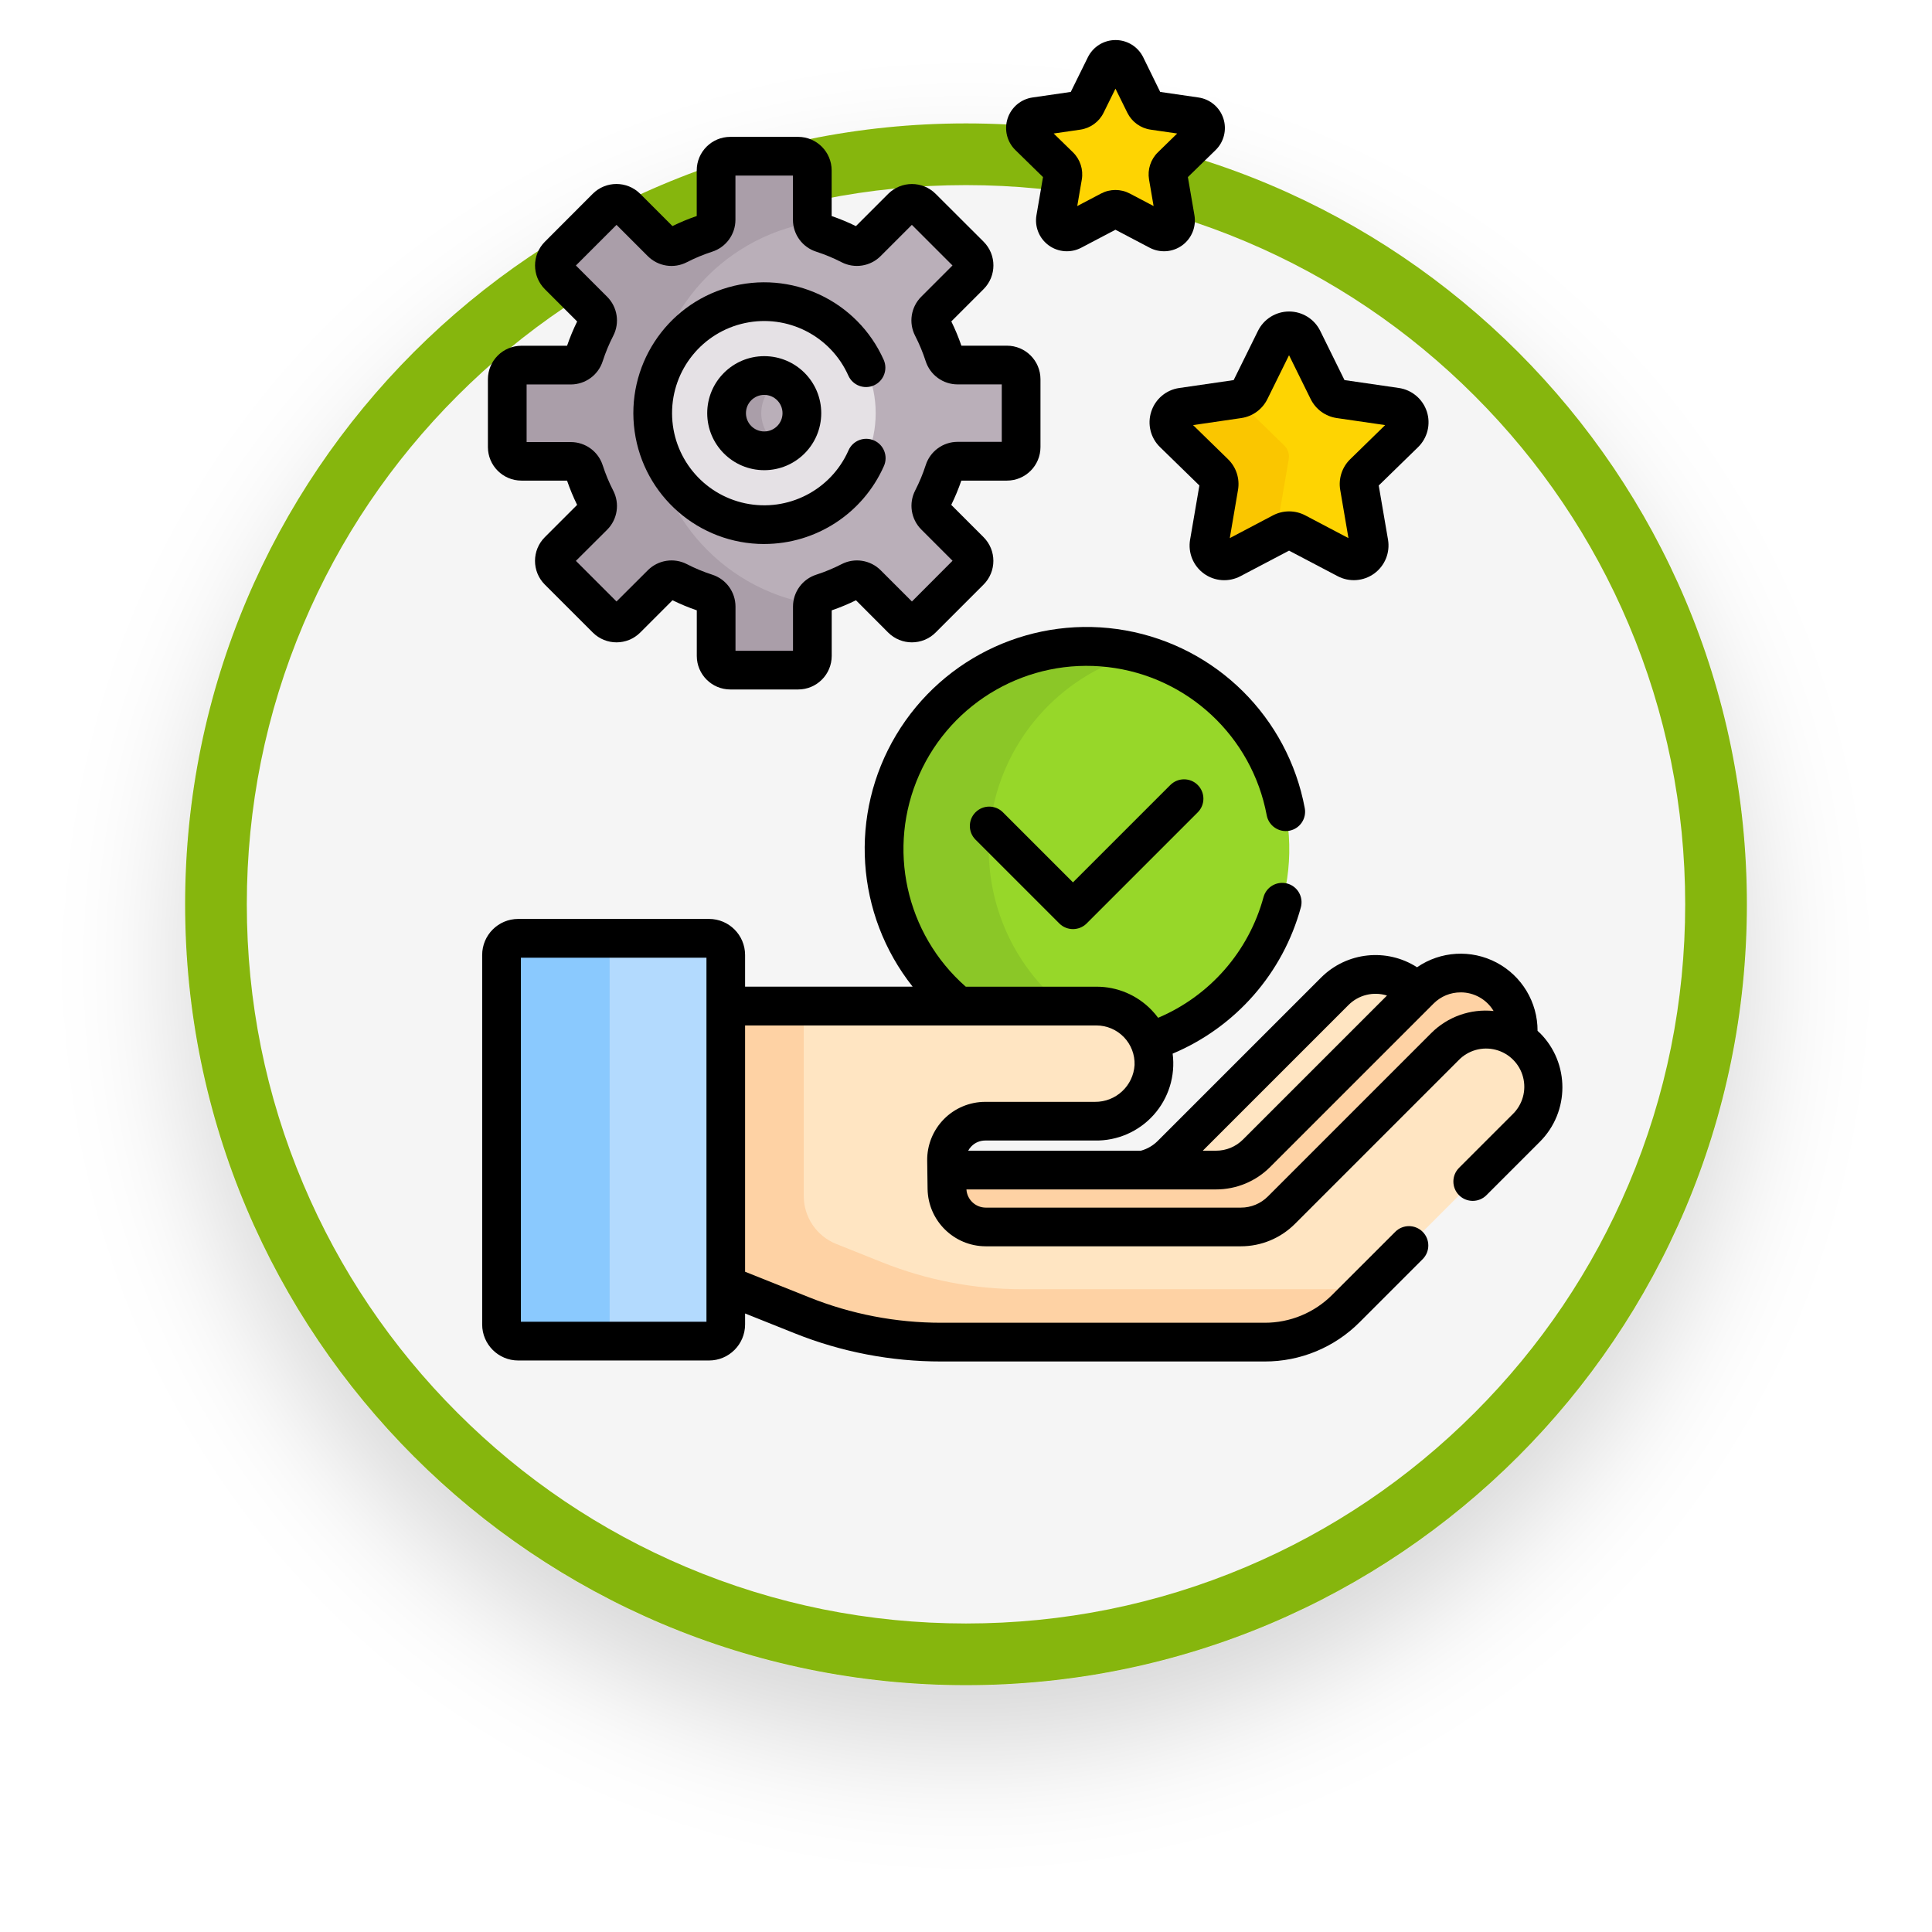
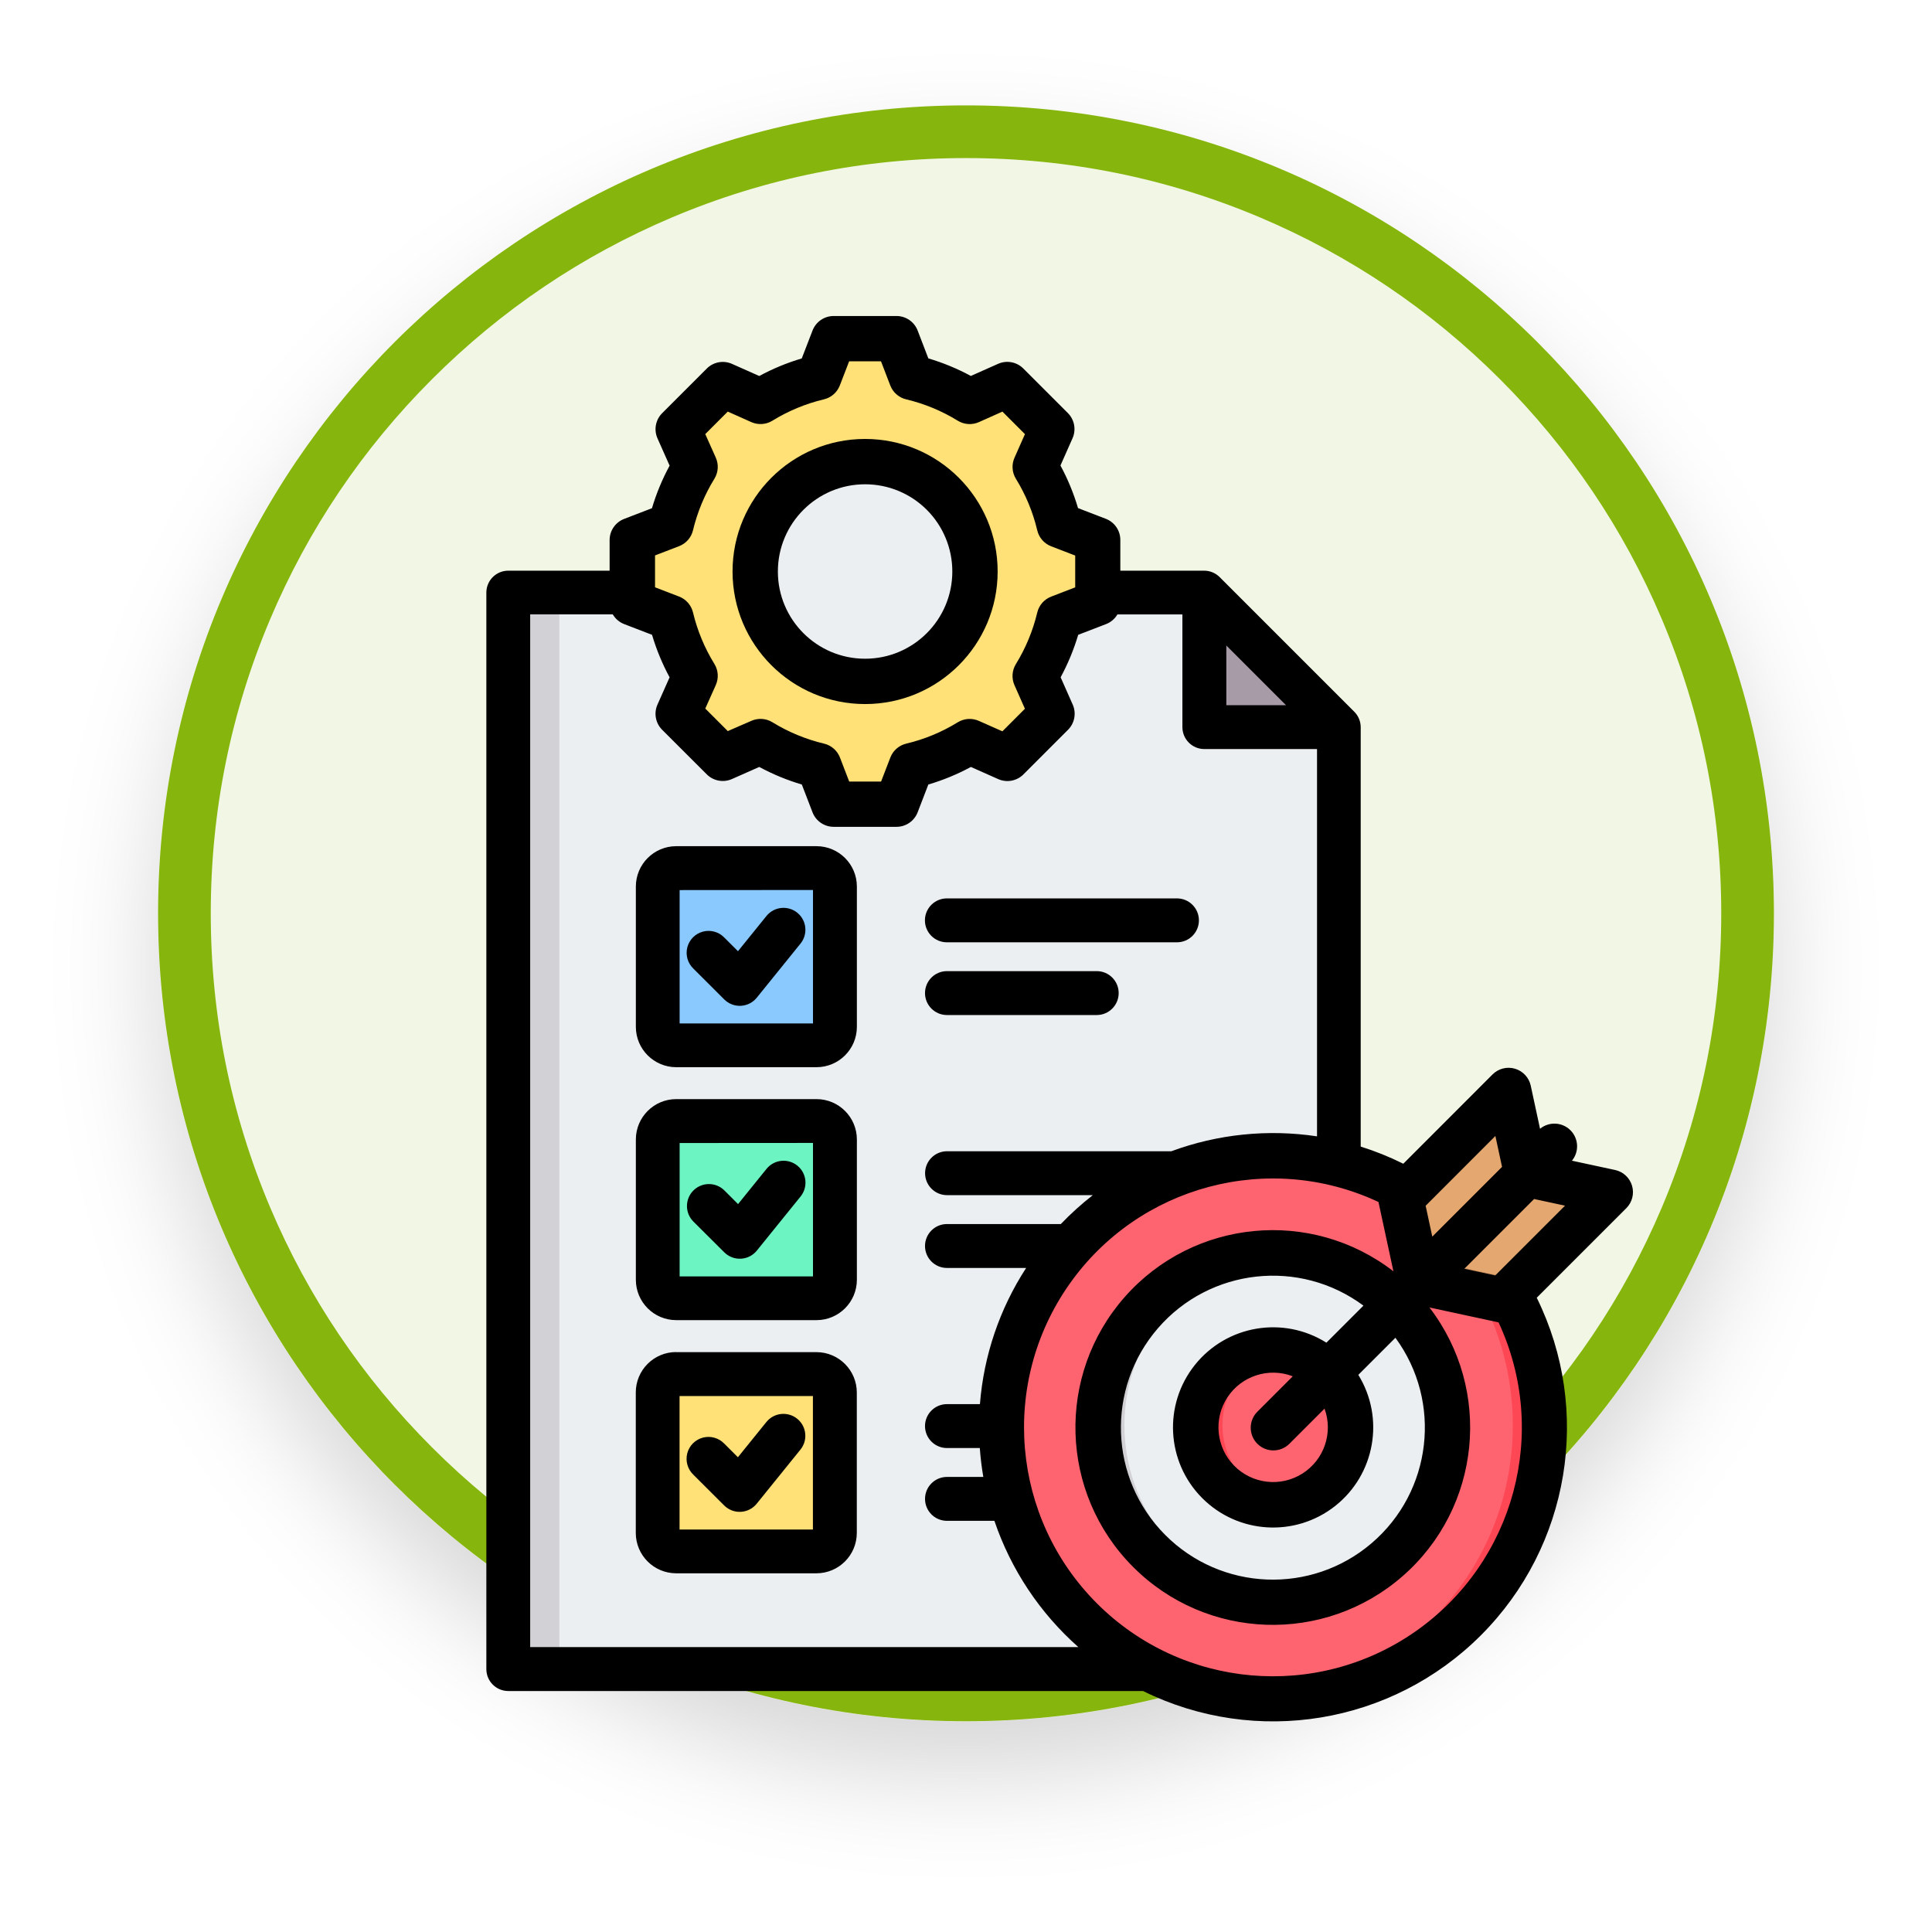
- <svg xmlns="http://www.w3.org/2000/svg" width="93.934" height="93.934" viewBox="0 0 93.934 93.934">
+ <svg xmlns="http://www.w3.org/2000/svg" width="110" height="110" viewBox="0 0 110 110">
  <defs>
-     <filter id="Path_982547" x="0" y="0" width="93.934" height="93.934" filterUnits="userSpaceOnUse">
+     <filter id="Path_982547" x="0" y="0" width="110" height="110" filterUnits="userSpaceOnUse">
      <feOffset dy="3" input="SourceAlpha" />
      <feGaussianBlur stdDeviation="3" result="blur" />
      <feFlood flood-opacity="0.161" />
      <feComposite operator="in" in2="blur" />
      <feComposite in="SourceGraphic" />
    </filter>
  </defs>
-   <g id="Group_1215593" data-name="Group 1215593" transform="translate(-815.295 -5021)">
-     <g id="Group_1214639" data-name="Group 1214639" transform="translate(0 -257)">
-       <g id="Group_1214437" data-name="Group 1214437" transform="translate(623.229 -2588.674)">
-         <g id="Group_1183196" data-name="Group 1183196" transform="translate(1 1016.674)">
-           <g id="Group_1179610" data-name="Group 1179610" transform="translate(8 4723.467)">
-             <g id="Group_1175227" data-name="Group 1175227" transform="translate(-5.967 140.533)">
-               <g id="Group_1167337" data-name="Group 1167337" transform="translate(198.033 1992)">
-                 <g id="Group_1166720" data-name="Group 1166720">
-                   <g id="Group_1164305" data-name="Group 1164305">
-                     <g id="Group_1163948" data-name="Group 1163948">
-                       <g id="Group_1158168" data-name="Group 1158168">
-                         <g id="Group_1152576" data-name="Group 1152576">
-                           <g id="Group_1148633" data-name="Group 1148633">
-                             <g id="Group_1148525" data-name="Group 1148525">
-                               <g transform="matrix(1, 0, 0, 1, -9, -6)" filter="url(#Path_982547)">
-                                 <g id="Path_982547-2" data-name="Path 982547" transform="translate(9 6)" fill="#f5f5f5">
-                                   <path d="M 37.967 74.434 C 33.043 74.434 28.268 73.47 23.773 71.568 C 19.43 69.732 15.53 67.102 12.181 63.753 C 8.831 60.403 6.202 56.503 4.365 52.161 C 2.464 47.666 1.5 42.89 1.5 37.967 C 1.5 33.043 2.464 28.268 4.365 23.773 C 6.202 19.43 8.831 15.53 12.181 12.181 C 15.53 8.831 19.43 6.202 23.773 4.365 C 28.268 2.464 33.043 1.5 37.967 1.5 C 42.89 1.5 47.666 2.464 52.161 4.365 C 56.503 6.202 60.403 8.831 63.753 12.181 C 67.102 15.53 69.732 19.43 71.568 23.773 C 73.47 28.268 74.434 33.043 74.434 37.967 C 74.434 42.89 73.47 47.666 71.568 52.161 C 69.732 56.503 67.102 60.403 63.753 63.753 C 60.403 67.102 56.503 69.732 52.161 71.568 C 47.666 73.47 42.89 74.434 37.967 74.434 Z" stroke="none" />
-                                   <path d="M 37.967 3 C 33.245 3 28.666 3.924 24.357 5.747 C 20.194 7.508 16.454 10.029 13.242 13.242 C 10.029 16.454 7.508 20.194 5.747 24.357 C 3.924 28.666 3 33.245 3 37.967 C 3 42.689 3.924 47.268 5.747 51.577 C 7.508 55.74 10.029 59.48 13.242 62.692 C 16.454 65.904 20.194 68.426 24.357 70.187 C 28.666 72.009 33.245 72.934 37.967 72.934 C 42.689 72.934 47.268 72.009 51.577 70.187 C 55.74 68.426 59.48 65.904 62.692 62.692 C 65.904 59.48 68.426 55.74 70.187 51.577 C 72.009 47.268 72.934 42.689 72.934 37.967 C 72.934 33.245 72.009 28.666 70.187 24.357 C 68.426 20.194 65.904 16.454 62.692 13.242 C 59.48 10.029 55.74 7.508 51.577 5.747 C 47.268 3.924 42.689 3 37.967 3 M 37.967 0 C 58.935 0 75.934 16.998 75.934 37.967 C 75.934 58.935 58.935 75.934 37.967 75.934 C 16.998 75.934 0 58.935 0 37.967 C 0 16.998 16.998 0 37.967 0 Z" stroke="none" fill="#86b60c" />
+   <g id="Group_1218570" data-name="Group 1218570" transform="translate(1360 -3155.715)">
+     <g id="Group_1217944" data-name="Group 1217944">
+       <g id="Group_1217658" data-name="Group 1217658" transform="translate(-2158 453.715)">
+         <g id="Group_1185951" data-name="Group 1185951" transform="translate(-0.461 1748.71)">
+           <g id="Group_1184083" data-name="Group 1184083" transform="translate(-32.778 -1471.71)">
+             <g id="Group_1183743" data-name="Group 1183743" transform="translate(459.195 -389)">
+               <g id="Group_1181545" data-name="Group 1181545" transform="translate(-5.417 -130)">
+                 <g id="Group_1177562" data-name="Group 1177562" transform="translate(0 -12113)">
+                   <g id="Group_1173147" data-name="Group 1173147" transform="translate(386.461 15063)">
+                     <g id="Group_1163801" data-name="Group 1163801" transform="translate(0 0)">
+                       <g id="Group_1163014" data-name="Group 1163014">
+                         <g id="Group_1157015" data-name="Group 1157015" transform="translate(0 0)">
+                           <g id="Group_1155792" data-name="Group 1155792" transform="translate(0 0)">
+                             <g id="Group_1154703" data-name="Group 1154703">
+                               <g id="Group_1150789" data-name="Group 1150789">
+                                 <g id="Group_1154212" data-name="Group 1154212">
+                                   <g id="Group_1152583" data-name="Group 1152583">
+                                     <g id="Group_1146973" data-name="Group 1146973" transform="translate(0 0)">
+                                       <g id="Group_1146954" data-name="Group 1146954">
+                                         <g transform="matrix(1, 0, 0, 1, -9, -6)" filter="url(#Path_982547)">
+                                           <g id="Path_982547-2" data-name="Path 982547" transform="translate(9 6)" fill="#f2f7e5">
+                                             <path d="M 46 90.5 C 39.992 90.5 34.164 89.324 28.679 87.003 C 23.38 84.762 18.621 81.553 14.534 77.466 C 10.446 73.379 7.238 68.62 4.996 63.321 C 2.676 57.836 1.5 52.008 1.5 46 C 1.5 39.992 2.676 34.164 4.996 28.679 C 7.238 23.38 10.446 18.621 14.534 14.534 C 18.621 10.446 23.38 7.238 28.679 4.996 C 34.164 2.676 39.992 1.5 46 1.5 C 52.008 1.5 57.836 2.676 63.321 4.996 C 68.62 7.238 73.379 10.446 77.466 14.534 C 81.554 18.621 84.762 23.38 87.004 28.679 C 89.324 34.164 90.5 39.992 90.5 46 C 90.5 52.008 89.324 57.836 87.004 63.321 C 84.762 68.62 81.554 73.379 77.466 77.466 C 73.379 81.553 68.62 84.762 63.321 87.003 C 57.836 89.324 52.008 90.5 46 90.5 Z" stroke="none" />
+                                             <path d="M 46 3 C 40.194 3 34.563 4.136 29.263 6.378 C 24.143 8.544 19.544 11.644 15.594 15.594 C 11.644 19.544 8.544 24.143 6.378 29.263 C 4.137 34.563 3 40.194 3 46 C 3 51.806 4.137 57.437 6.378 62.737 C 8.544 67.857 11.644 72.455 15.594 76.405 C 19.544 80.355 24.143 83.456 29.263 85.622 C 34.563 87.863 40.194 89 46 89 C 51.806 89 57.437 87.863 62.737 85.622 C 67.857 83.456 72.456 80.355 76.406 76.405 C 80.356 72.455 83.456 67.857 85.622 62.737 C 87.864 57.437 89 51.806 89 46 C 89 40.194 87.864 34.563 85.622 29.263 C 83.456 24.143 80.356 19.544 76.406 15.594 C 72.456 11.644 67.857 8.544 62.737 6.378 C 57.437 4.136 51.806 3 46 3 M 46 -7.62939453125e-06 C 71.405 -7.62939453125e-06 92 20.595 92 46 C 92 71.405 71.405 92 46 92 C 20.595 92 7.62939453125e-06 71.405 7.62939453125e-06 46 C 7.62939453125e-06 20.595 20.595 -7.62939453125e-06 46 -7.62939453125e-06 Z" stroke="none" fill="#86b60c" />
+                                           </g>
+                                         </g>
+                                       </g>
+                                     </g>
+                                   </g>
                                </g>
                              </g>
                            </g>
                          </g>
                        </g>
                      </g>
                    </g>
                  </g>
                </g>
              </g>
            </g>
          </g>
        </g>
      </g>
-       <g id="responsabilidad" transform="translate(792.021 5279.948)">
-         <g id="Group_1214599" data-name="Group 1214599" transform="translate(80.106 14.136)">
-           <path id="Path_1077511" data-name="Path 1077511" d="M319.315,113.073l1.227,2.486a.746.746,0,0,0,.562.408l2.744.4a.746.746,0,0,1,.413,1.272l-1.985,1.935a.746.746,0,0,0-.215.66l.469,2.733a.746.746,0,0,1-1.082.786l-2.454-1.29a.746.746,0,0,0-.694,0l-2.454,1.29a.746.746,0,0,1-1.082-.786l.469-2.733a.746.746,0,0,0-.215-.66l-1.985-1.935a.746.746,0,0,1,.413-1.272l2.744-.4a.746.746,0,0,0,.562-.408l1.227-2.486A.746.746,0,0,1,319.315,113.073Z" transform="translate(-312.805 -112.657)" fill="#fed402" />
-         </g>
-         <g id="Group_1214601" data-name="Group 1214601" transform="translate(80.106 17.437)">
-           <g id="Group_1214600" data-name="Group 1214600">
-             <path id="Path_1077512" data-name="Path 1077512" d="M318.163,144.634l.469-2.733a.746.746,0,0,0-.215-.66l-1.985-1.935a.737.737,0,0,1-.2-.343l-.044.009-2.744.4a.746.746,0,0,0-.413,1.272l1.985,1.935a.746.746,0,0,1,.215.66l-.469,2.733a.746.746,0,0,0,1.082.786l2.454-1.29a.424.424,0,1,0-.135-.833Z" transform="translate(-312.805 -138.963)" fill="#fac600" />
-           </g>
-         </g>
-         <g id="Group_1214602" data-name="Group 1214602" transform="translate(73.13 0.941)">
-           <path id="Path_1077513" data-name="Path 1077513" d="M262.089,7.812l.92,1.865a.559.559,0,0,0,.421.306l2.058.3a.559.559,0,0,1,.31.954l-1.489,1.451a.559.559,0,0,0-.161.5l.351,2.05a.559.559,0,0,1-.812.59l-1.841-.968a.56.56,0,0,0-.521,0l-1.841.968a.559.559,0,0,1-.812-.59l.352-2.05a.559.559,0,0,0-.161-.5l-1.489-1.451a.559.559,0,0,1,.31-.954l2.058-.3a.559.559,0,0,0,.421-.306l.92-1.865A.56.56,0,0,1,262.089,7.812Z" transform="translate(-257.207 -7.5)" fill="#fed402" />
-         </g>
-         <g id="Group_1214603" data-name="Group 1214603" transform="translate(66.257 29.488)">
-           <path id="Path_1077514" data-name="Path 1077514" d="M206.061,252.48h6.7a2.8,2.8,0,0,1,2.588,1.734,9.852,9.852,0,1,0-9.29-1.734Z" transform="translate(-202.44 -235)" fill="#97d729" />
-           <path id="Path_1077515" data-name="Path 1077515" d="M206.06,252.48h5.094a9.848,9.848,0,0,1,3.681-17.146,9.85,9.85,0,0,0-8.775,17.146Z" transform="translate(-202.439 -235)" fill="#8bc727" />
-         </g>
-         <g id="Group_1214607" data-name="Group 1214607" transform="translate(47.658 43.674)">
-           <g id="Group_1214604" data-name="Group 1214604" transform="translate(31.199 1.755)">
-             <path id="Path_1077516" data-name="Path 1077516" d="M306.388,371.551a2.8,2.8,0,0,0,1.979-.82l7.813-7.813c-.019-.02-.035-.041-.054-.06a2.8,2.8,0,0,0-3.958,0l-7.942,7.942a2.8,2.8,0,0,1-1.373.751h3.535Z" transform="translate(-302.853 -362.039)" fill="#ffe5c2" />
-           </g>
-           <path id="Path_1077517" data-name="Path 1077517" d="M226.7,371.984a1.882,1.882,0,0,0,1.882,1.856h12.406a2.8,2.8,0,0,0,1.979-.82l7.942-7.942a2.8,2.8,0,0,1,3.532-.349,2.8,2.8,0,0,0-4.741-2.417l-7.942,7.942a2.8,2.8,0,0,1-1.979.82H226.692Z" transform="translate(-205.049 -359.806)" fill="#fed2a4" />
-           <path id="Path_1077518" data-name="Path 1077518" d="M180.036,376.279a2.8,2.8,0,0,0-3.958,0l-7.942,7.942a2.8,2.8,0,0,1-1.979.82H153.751a1.882,1.882,0,0,1-1.882-1.856l-.019-1.378a1.882,1.882,0,0,1,1.882-1.909h5.33a2.847,2.847,0,0,0,2.871-2.7,2.8,2.8,0,0,0-2.8-2.895H141.118v13.554l3.7,1.481a18.246,18.246,0,0,0,6.773,1.3H167.32A5.59,5.59,0,0,0,171.272,389l8.763-8.763A2.8,2.8,0,0,0,180.036,376.279Z" transform="translate(-130.213 -371.006)" fill="#ffe5c2" />
-           <path id="Path_1077519" data-name="Path 1077519" d="M171.237,388.065H155.512a18.247,18.247,0,0,1-6.773-1.3l-2.252-.9a2.51,2.51,0,0,1-1.578-2.33V374.3h-3.791v13.554l3.7,1.481a18.247,18.247,0,0,0,6.773,1.3h15.725A5.59,5.59,0,0,0,171.273,389l1.04-1.04A5.6,5.6,0,0,1,171.237,388.065Z" transform="translate(-130.214 -371.006)" fill="#fed2a4" />
-           <g id="Group_1214605" data-name="Group 1214605">
-             <path id="Path_1077520" data-name="Path 1077520" d="M55.028,367.633H64.31a.811.811,0,0,0,.811-.811v-17.96a.811.811,0,0,0-.811-.811H55.028a.811.811,0,0,0-.811.811v17.96A.811.811,0,0,0,55.028,367.633Z" transform="translate(-54.217 -348.05)" fill="#b3dafe" />
-           </g>
-           <g id="Group_1214606" data-name="Group 1214606" transform="translate(0)">
-             <path id="Path_1077521" data-name="Path 1077521" d="M59.473,366.822v-17.96a.811.811,0,0,1,.811-.811H55.028a.811.811,0,0,0-.811.811v17.96a.811.811,0,0,0,.811.811h5.256A.811.811,0,0,1,59.473,366.822Z" transform="translate(-54.217 -348.05)" fill="#8ac9fe" />
-           </g>
-         </g>
-         <g id="Group_1214614" data-name="Group 1214614" transform="translate(47.937 5.647)">
-           <g id="Group_1214608" data-name="Group 1214608" transform="translate(0 0)">
-             <path id="Path_1077522" data-name="Path 1077522" d="M81.427,59.142v-3.3a.689.689,0,0,0-.689-.689h-2.4a.692.692,0,0,1-.657-.484,9.145,9.145,0,0,0-.567-1.366.693.693,0,0,1,.122-.808l1.7-1.7a.689.689,0,0,0,0-.975L76.6,47.494a.689.689,0,0,0-.975,0l-1.7,1.7a.693.693,0,0,1-.808.122,9.124,9.124,0,0,0-1.366-.567.692.692,0,0,1-.484-.657v-2.4A.689.689,0,0,0,70.582,45h-3.3a.689.689,0,0,0-.689.689v2.4a.692.692,0,0,1-.484.657,9.125,9.125,0,0,0-1.366.567.693.693,0,0,1-.808-.122l-1.7-1.7a.689.689,0,0,0-.975,0l-2.331,2.331a.689.689,0,0,0,0,.975l1.7,1.7a.692.692,0,0,1,.122.808,9.107,9.107,0,0,0-.567,1.366.692.692,0,0,1-.657.484h-2.4a.689.689,0,0,0-.689.689v3.3a.689.689,0,0,0,.689.689h2.4a.692.692,0,0,1,.657.484,9.124,9.124,0,0,0,.567,1.366.693.693,0,0,1-.122.808l-1.7,1.7a.689.689,0,0,0,0,.975l2.331,2.331a.689.689,0,0,0,.975,0l1.7-1.7a.693.693,0,0,1,.808-.122,9.123,9.123,0,0,0,1.366.567.692.692,0,0,1,.484.657v2.4a.689.689,0,0,0,.689.689h3.3a.689.689,0,0,0,.689-.689V66.9a.692.692,0,0,1,.484-.657,9.123,9.123,0,0,0,1.366-.567.693.693,0,0,1,.808.122l1.7,1.7a.689.689,0,0,0,.975,0l2.331-2.331a.689.689,0,0,0,0-.975l-1.7-1.7a.693.693,0,0,1-.122-.808,9.125,9.125,0,0,0,.567-1.366.692.692,0,0,1,.657-.484h2.4A.689.689,0,0,0,81.427,59.142Z" transform="translate(-56.44 -45)" fill="#baafb9" />
-           </g>
-           <g id="Group_1214610" data-name="Group 1214610" transform="translate(0)">
-             <g id="Group_1214609" data-name="Group 1214609">
-               <path id="Path_1077523" data-name="Path 1077523" d="M63.413,57.493a9.413,9.413,0,0,1,7.869-9.284.685.685,0,0,1-.011-.12v-2.4A.689.689,0,0,0,70.582,45h-3.3a.689.689,0,0,0-.689.689v2.4a.692.692,0,0,1-.484.657,9.125,9.125,0,0,0-1.366.567.692.692,0,0,1-.808-.122l-1.7-1.7a.689.689,0,0,0-.975,0l-2.331,2.331a.689.689,0,0,0,0,.975l1.7,1.7a.692.692,0,0,1,.122.808,9.107,9.107,0,0,0-.567,1.366.692.692,0,0,1-.657.484h-2.4a.689.689,0,0,0-.689.689v3.3a.689.689,0,0,0,.689.689h2.4a.692.692,0,0,1,.657.484,9.124,9.124,0,0,0,.567,1.366.693.693,0,0,1-.122.808l-1.7,1.7a.689.689,0,0,0,0,.975l2.331,2.331a.689.689,0,0,0,.975,0l1.7-1.7a.693.693,0,0,1,.808-.122,9.125,9.125,0,0,0,1.366.567.692.692,0,0,1,.484.657v2.4a.689.689,0,0,0,.689.689h3.3a.689.689,0,0,0,.689-.689V66.9a.684.684,0,0,1,.011-.119,9.413,9.413,0,0,1-7.869-9.284Z" transform="translate(-56.44 -45)" fill="#aa9ea9" />
+       <g id="Artboard21" transform="translate(-1384.922 3166.707)">
+         <g id="Group_1217943" data-name="Group 1217943" transform="translate(52.613 7)">
+           <g id="Group_1217942" data-name="Group 1217942" transform="translate(1.291 1.236)">
+             <g id="Group_1217939" data-name="Group 1217939" transform="translate(0 14.448)">
+               <g id="Group_1217935" data-name="Group 1217935">
+                 <g id="CorelEMF">
+                   <path id="Path_1090208" data-name="Path 1090208" d="M62.05,104.23h37.6a1.386,1.386,0,0,1,1.013.42l6.824,6.824a1.386,1.386,0,0,1,.42,1.014V164.1a1.433,1.433,0,0,1-1.43,1.43H62.05a1.434,1.434,0,0,1-1.434-1.43V105.664A1.437,1.437,0,0,1,62.05,104.23Z" transform="translate(-60.616 -104.23)" fill="#eceff1" fill-rule="evenodd" />
+                   <path id="Path_1090209" data-name="Path 1090209" d="M306.3,104.993v6.824a.718.718,0,0,0,.717.717h6.824a1.437,1.437,0,0,0-.3-.42l-6.824-6.824A1.505,1.505,0,0,0,306.3,104.993Z" transform="translate(-266.673 -104.87)" fill="#a79ba7" fill-rule="evenodd" />
+                   <path id="Path_1090210" data-name="Path 1090210" d="M62.05,104.23h1.43v61.3H62.05a1.434,1.434,0,0,1-1.434-1.43V105.664A1.437,1.437,0,0,1,62.05,104.23Z" transform="translate(-60.616 -104.23)" fill="#d1d1d6" fill-rule="evenodd" />
+                 </g>
+               </g>
+               <g id="Group_1217936" data-name="Group 1217936" transform="translate(8.512 15.69)">
+                 <path id="Path_1090211" data-name="Path 1090211" d="M114.432,201.5h8a1.047,1.047,0,0,1,1.044,1.044v8a1.047,1.047,0,0,1-1.044,1.044h-8a1.047,1.047,0,0,1-1.044-1.044v-8A1.047,1.047,0,0,1,114.432,201.5Z" transform="translate(-113.388 -201.5)" fill="#8ac9fe" fill-rule="evenodd" />
+                 <path id="Path_1090212" data-name="Path 1090212" d="M161.462,201.5h1.29a1.047,1.047,0,0,1,1.044,1.044v8a1.047,1.047,0,0,1-1.044,1.044h-1.29a1.047,1.047,0,0,0,1.044-1.044v-8A1.047,1.047,0,0,0,161.462,201.5Z" transform="translate(-153.707 -201.5)" fill="#60b7ff" fill-rule="evenodd" />
+               </g>
+               <g id="Group_1217937" data-name="Group 1217937" transform="translate(8.512 30.092)">
+                 <path id="Path_1090213" data-name="Path 1090213" d="M114.432,290.779h8a1.047,1.047,0,0,1,1.044,1.044v8a1.046,1.046,0,0,1-1.044,1.044h-8a1.047,1.047,0,0,1-1.044-1.044v-8A1.047,1.047,0,0,1,114.432,290.779Z" transform="translate(-113.388 -290.779)" fill="#6cf5c2" fill-rule="evenodd" />
+                 <path id="Path_1090214" data-name="Path 1090214" d="M161.462,290.779h1.29a1.047,1.047,0,0,1,1.044,1.044v8a1.046,1.046,0,0,1-1.044,1.044h-1.29a1.046,1.046,0,0,0,1.044-1.044v-8A1.047,1.047,0,0,0,161.462,290.779Z" transform="translate(-153.707 -290.779)" fill="#00e499" fill-rule="evenodd" />
+               </g>
+               <g id="Group_1217938" data-name="Group 1217938" transform="translate(8.512 44.493)">
+                 <path id="Path_1090215" data-name="Path 1090215" d="M114.432,380.058h8a1.049,1.049,0,0,1,1.044,1.047v8a1.047,1.047,0,0,1-1.044,1.044h-8a1.047,1.047,0,0,1-1.044-1.044v-8A1.05,1.05,0,0,1,114.432,380.058Z" transform="translate(-113.388 -380.058)" fill="#ffe177" fill-rule="evenodd" />
+                 <path id="Path_1090216" data-name="Path 1090216" d="M161.462,380.058h1.29a1.049,1.049,0,0,1,1.044,1.047v8a1.047,1.047,0,0,1-1.044,1.044h-1.29a1.047,1.047,0,0,0,1.044-1.044v-8A1.049,1.049,0,0,0,161.462,380.058Z" transform="translate(-153.707 -380.058)" fill="#ffd064" fill-rule="evenodd" />
+               </g>
+             </g>
+             <g id="Group_1217940" data-name="Group 1217940" transform="translate(28.042 42.904)">
+               <path id="Path_1090217" data-name="Path 1090217" d="M250.07,332.983a15.613,15.613,0,1,0-15.614-15.614A15.645,15.645,0,0,0,250.07,332.983Z" transform="translate(-234.456 -298.351)" fill="#fe646f" fill-rule="evenodd" />
+               <path id="Path_1090218" data-name="Path 1090218" d="M325.749,301.757a15.613,15.613,0,1,1,0,31.226c-.356,0-.709-.012-1.059-.036a15.613,15.613,0,0,0,0-31.154C325.04,301.769,325.392,301.757,325.749,301.757Z" transform="translate(-310.135 -298.351)" fill="#fd4755" fill-rule="evenodd" />
+               <path id="Path_1090219" data-name="Path 1090219" d="M279.085,356.418a10.033,10.033,0,1,0-10.034-10.034A10.053,10.053,0,0,0,279.085,356.418Z" transform="translate(-263.471 -327.365)" fill="#eceff1" fill-rule="evenodd" />
+               <path id="Path_1090220" data-name="Path 1090220" d="M279.085,336.352c.238,0,.472.008.707.024a10.034,10.034,0,0,0,0,20.018c-.234.016-.468.024-.707.024a10.033,10.033,0,1,1,0-20.066Z" transform="translate(-263.471 -327.365)" fill="#d1d1d6" fill-rule="evenodd" />
+               <path id="Path_1090221" data-name="Path 1090221" d="M308.1,379.851a4.452,4.452,0,1,0-4.454-4.453A4.462,4.462,0,0,0,308.1,379.851Z" transform="translate(-292.484 -356.379)" fill="#fe646f" fill-rule="evenodd" />
+               <path id="Path_1090222" data-name="Path 1090222" d="M308.1,370.946a4.452,4.452,0,1,0,0,8.9,4.331,4.331,0,0,0,.707-.056,4.453,4.453,0,0,1,0-8.793,4.331,4.331,0,0,0-.707-.056Z" transform="translate(-292.484 -356.379)" fill="#fd4755" fill-rule="evenodd" />
+               <path id="Path_1090223" data-name="Path 1090223" d="M388.756,286.593l-5.478,5.48a.689.689,0,0,1-.649.19l-4.435-.957-.957-4.435a.686.686,0,0,1,.192-.649l5.478-5.478a.354.354,0,0,1,.594.176l.9,4.177,4.177.9a.352.352,0,0,1,.176.595Z" transform="translate(-354.191 -280.64)" fill="#e3a76f" fill-rule="evenodd" />
+               <path id="Path_1090224" data-name="Path 1090224" d="M392.518,313.639l-5.478,5.48a.689.689,0,0,1-.649.19l-4.435-.957-.25-1.161,4.241.915a.692.692,0,0,0,.648-.192l5.024-5.026.723.156a.352.352,0,0,1,.176.595Z" transform="translate(-357.954 -307.686)" fill="#c48958" fill-rule="evenodd" />
+             </g>
+             <g id="Group_1217941" data-name="Group 1217941" transform="translate(7.064)">
+               <path id="Path_1090225" data-name="Path 1090225" d="M120.3,16.856a11.3,11.3,0,0,1,3.312,1.373l2.152-.955,2.536,2.536-.955,2.152a11.3,11.3,0,0,1,1.373,3.312l2.2.845v3.587l-2.2.845a11.3,11.3,0,0,1-1.373,3.31l.955,2.152-2.536,2.537-2.152-.956a11.3,11.3,0,0,1-3.312,1.374l-.845,2.194h-3.587l-.845-2.2a11.305,11.305,0,0,1-3.31-1.373l-2.152.956-2.537-2.537.956-2.151a11.336,11.336,0,0,1-1.374-3.312l-2.194-.845V26.118l2.194-.845a11.3,11.3,0,0,1,1.374-3.312l-.956-2.152,2.537-2.536,2.151.955a11.332,11.332,0,0,1,3.312-1.373l.845-2.2h3.587Z" transform="translate(-104.411 -14.66)" fill="#ffe177" fill-rule="evenodd" />
+               <path id="Path_1090226" data-name="Path 1090226" d="M150.146,17.595l.723-.321,2.536,2.536-.955,2.152a11.3,11.3,0,0,1,1.373,3.312l2.2.845v3.587l-2.2.845a11.3,11.3,0,0,1-1.373,3.31l.955,2.152-2.536,2.537-.723-.321,2.216-2.216-.956-2.152a11.3,11.3,0,0,0,1.373-3.31l2.2-.845V26.118l-2.2-.845a11.3,11.3,0,0,0-1.373-3.312l.956-2.152Zm-15.8,0,.321-.321,2.151.955c-.152.085-.3.172-.449.265Zm11.061-.739a11.3,11.3,0,0,1,3.312,1.373l-.593.265a14.78,14.78,0,0,0-3.763-1.637l-.845-2.2h1.044Zm-8.588,20.738-2.152.956-.321-.321,2.022-.9Q136.587,37.467,136.817,37.594Zm11.9,0a11.3,11.3,0,0,1-3.312,1.374l-.845,2.194h-1.044l.845-2.194a14.815,14.815,0,0,0,3.764-1.637Z" transform="translate(-129.516 -14.66)" fill="#ffd064" fill-rule="evenodd" />
+               <path id="Path_1090227" data-name="Path 1090227" d="M152.79,56.544a6.5,6.5,0,1,1-6.495,6.5,6.5,6.5,0,0,1,6.495-6.5Z" transform="translate(-139.539 -49.788)" fill="#eceff1" fill-rule="evenodd" />
+               <path id="Path_1090228" data-name="Path 1090228" d="M152.79,56.544c.148,0,.294.005.441.016a6.495,6.495,0,0,0,0,12.96c-.146.009-.293.015-.441.015a6.5,6.5,0,0,1,0-12.99Z" transform="translate(-139.539 -49.788)" fill="#d1d1d6" fill-rule="evenodd" />
            </g>
          </g>
-           <g id="Group_1214611" data-name="Group 1214611" transform="translate(7.073 7.073)">
-             <circle id="Ellipse_13455" data-name="Ellipse 13455" cx="5.42" cy="5.42" r="5.42" fill="#e5e1e5" />
-           </g>
-           <g id="Group_1214612" data-name="Group 1214612" transform="translate(10.663 10.663)">
-             <circle id="Ellipse_13456" data-name="Ellipse 13456" cx="1.831" cy="1.831" r="1.831" fill="#baafb9" />
-           </g>
-           <g id="Group_1214613" data-name="Group 1214613" transform="translate(10.663 10.663)">
-             <path id="Path_1077524" data-name="Path 1077524" d="M143.1,131.8a1.829,1.829,0,0,1,.989-1.624,1.831,1.831,0,1,0,0,3.249A1.829,1.829,0,0,1,143.1,131.8Z" transform="translate(-141.413 -129.973)" fill="#aa9ea9" />
-           </g>
-         </g>
-         <g id="Group_1214615" data-name="Group 1214615" transform="translate(46.717 0)">
-           <path id="Path_1077525" data-name="Path 1077525" d="M305.386,110.024a1.677,1.677,0,0,0,.427,1.73l1.912,1.864-.451,2.632a1.685,1.685,0,0,0,2.448,1.778l2.363-1.242,2.363,1.242a1.687,1.687,0,0,0,2.448-1.778l-.451-2.631,1.912-1.864a1.687,1.687,0,0,0-.935-2.878l-2.642-.384L313.6,106.1a1.687,1.687,0,0,0-3.026,0l-1.182,2.394-2.642.384A1.677,1.677,0,0,0,305.386,110.024Zm4.376.316a1.687,1.687,0,0,0,1.27-.923l1.052-2.132,1.052,2.132a1.687,1.687,0,0,0,1.27.923l2.352.342-1.7,1.659a1.687,1.687,0,0,0-.485,1.493l.4,2.343-2.1-1.106a1.687,1.687,0,0,0-1.57,0l-2.1,1.106.4-2.343a1.686,1.686,0,0,0-.485-1.493l-1.7-1.659Z" transform="translate(-272.854 -91.962)" />
-           <path id="Path_1077526" data-name="Path 1077526" d="M251.5,6.662l-.318,1.852a1.5,1.5,0,0,0,2.177,1.582l1.663-.874,1.663.874a1.5,1.5,0,0,0,2.177-1.582l-.318-1.852,1.345-1.311a1.5,1.5,0,0,0-.832-2.56l-1.859-.27L256.372.836a1.5,1.5,0,0,0-2.691,0l-.831,1.685-1.859.27a1.5,1.5,0,0,0-.832,2.559Zm3.18-4.993h0Zm-1.365,2.686a1.5,1.5,0,0,0,1.13-.821l.578-1.171.578,1.171a1.5,1.5,0,0,0,1.13.821l1.292.188-.935.912a1.5,1.5,0,0,0-.432,1.328l.221,1.287-1.156-.608a1.5,1.5,0,0,0-1.4,0l-1.156.608.221-1.287a1.5,1.5,0,0,0-.432-1.328l-.935-.912Z" transform="translate(-224.232 0)" />
-           <path id="Path_1077527" data-name="Path 1077527" d="M245.43,286.7l-4.739,4.739-3.407-3.407a.941.941,0,0,0-1.331,1.331l4.073,4.073a.941.941,0,0,0,1.331,0l5.4-5.4a.941.941,0,0,0-1.331-1.331Z" transform="translate(-211.966 -250.487)" />
-           <path id="Path_1077528" data-name="Path 1077528" d="M98.146,247.234c-.038-.038-.077-.074-.116-.11a3.738,3.738,0,0,0-5.859-3.091,3.741,3.741,0,0,0-4.664.5l-7.942,7.942a1.847,1.847,0,0,1-.817.476h-8.4a.945.945,0,0,1,.158-.214.934.934,0,0,1,.67-.28h5.33a3.741,3.741,0,0,0,3.782-4.224,10.8,10.8,0,0,0,6.237-7.126.941.941,0,0,0-1.817-.49,8.914,8.914,0,0,1-5.125,5.873,3.8,3.8,0,0,0-.315-.372,3.71,3.71,0,0,0-2.689-1.14H70.23a8.907,8.907,0,1,1,14.632-8.335.941.941,0,0,0,1.85-.346,10.79,10.79,0,1,0-19.065,8.68H59.5v-1.542a1.754,1.754,0,0,0-1.752-1.752H48.469a1.754,1.754,0,0,0-1.752,1.752V261.4a1.754,1.754,0,0,0,1.752,1.752h9.282A1.754,1.754,0,0,0,59.5,261.4v-.534l2.414.965A19.106,19.106,0,0,0,69.04,263.2H84.764a6.488,6.488,0,0,0,4.618-1.913l3.061-3.061a.941.941,0,0,0-1.331-1.331l-3.061,3.06a4.619,4.619,0,0,1-3.288,1.362H69.04a17.23,17.23,0,0,1-6.423-1.236L59.5,258.837V246.862H76.58a1.858,1.858,0,0,1,1.857,1.922,1.911,1.911,0,0,1-1.93,1.793h-5.33a2.823,2.823,0,0,0-2.823,2.863l.019,1.378A2.835,2.835,0,0,0,71.2,257.6H83.6a3.715,3.715,0,0,0,2.644-1.1l7.942-7.942a1.858,1.858,0,1,1,2.627,2.627l-2.6,2.6a.941.941,0,0,0,1.331,1.331l2.6-2.6a3.744,3.744,0,0,0,0-5.289ZM57.622,261.268H48.6v-17.7h9.022Zm36.671-16.014a1.858,1.858,0,0,1,1.6.906,3.734,3.734,0,0,0-3.031,1.073l-7.942,7.942a1.845,1.845,0,0,1-1.313.544H71.2a.944.944,0,0,1-.938-.884H82.393a3.716,3.716,0,0,0,2.645-1.1l7.942-7.942A1.845,1.845,0,0,1,94.292,245.255Zm-5.454.613a1.859,1.859,0,0,1,1.87-.459l-7,7a1.846,1.846,0,0,1-1.314.544h-.641Z" transform="translate(-46.717 -198.953)" />
-           <path id="Path_1077529" data-name="Path 1077529" d="M50.569,54.213h2.218a10.117,10.117,0,0,0,.49,1.18l-1.57,1.57a1.63,1.63,0,0,0,0,2.306L54.039,61.6a1.632,1.632,0,0,0,2.306,0l1.57-1.57a10.117,10.117,0,0,0,1.18.49v2.218a1.632,1.632,0,0,0,1.63,1.63h3.3a1.632,1.632,0,0,0,1.63-1.63V60.521a10.1,10.1,0,0,0,1.18-.49L68.4,61.6a1.632,1.632,0,0,0,2.306,0l2.331-2.331a1.63,1.63,0,0,0,0-2.306l-1.57-1.57a10.118,10.118,0,0,0,.49-1.18h2.218a1.632,1.632,0,0,0,1.63-1.63v-3.3a1.632,1.632,0,0,0-1.63-1.63H71.96a10.113,10.113,0,0,0-.49-1.18l1.57-1.57a1.632,1.632,0,0,0,0-2.306L70.708,40.27a1.632,1.632,0,0,0-2.306,0l-1.57,1.57a10.12,10.12,0,0,0-1.18-.49V39.13a1.632,1.632,0,0,0-1.63-1.63h-3.3a1.632,1.632,0,0,0-1.63,1.63v2.218a10.122,10.122,0,0,0-1.18.49l-1.57-1.57a1.632,1.632,0,0,0-2.306,0L51.708,42.6a1.632,1.632,0,0,0,0,2.306l1.57,1.57a10.108,10.108,0,0,0-.49,1.18H50.569a1.632,1.632,0,0,0-1.63,1.63v3.3A1.632,1.632,0,0,0,50.569,54.213Zm.252-4.675H52.97A1.63,1.63,0,0,0,54.523,48.4a8.2,8.2,0,0,1,.509-1.225,1.63,1.63,0,0,0-.294-1.9l-1.521-1.521,1.975-1.975L56.713,43.3a1.63,1.63,0,0,0,1.9.294,8.205,8.205,0,0,1,1.225-.509,1.63,1.63,0,0,0,1.136-1.553V39.382H63.77v2.149a1.63,1.63,0,0,0,1.136,1.553,8.222,8.222,0,0,1,1.225.509,1.63,1.63,0,0,0,1.9-.294l1.521-1.521,1.975,1.975-1.521,1.521a1.63,1.63,0,0,0-.294,1.9,8.218,8.218,0,0,1,.509,1.225,1.63,1.63,0,0,0,1.553,1.136h2.149v2.793H71.777a1.63,1.63,0,0,0-1.553,1.136,8.22,8.22,0,0,1-.509,1.225,1.63,1.63,0,0,0,.294,1.9l1.521,1.521L69.555,60.09,68.034,58.57a1.63,1.63,0,0,0-1.9-.294,8.208,8.208,0,0,1-1.225.509,1.63,1.63,0,0,0-1.136,1.553v2.149H60.977V60.338a1.63,1.63,0,0,0-1.136-1.553,8.206,8.206,0,0,1-1.225-.509,1.63,1.63,0,0,0-1.9.294L55.192,60.09l-1.975-1.975L54.738,56.6a1.63,1.63,0,0,0,.294-1.9,8.207,8.207,0,0,1-.509-1.225,1.63,1.63,0,0,0-1.553-1.136H50.821Z" transform="translate(-48.66 -32.794)" />
-           <path id="Path_1077530" data-name="Path 1077530" d="M111.666,106.587a6.367,6.367,0,0,0,5.82-3.793.941.941,0,1,0-1.722-.761,4.48,4.48,0,1,1-.006-3.628.941.941,0,0,0,1.719-.766,6.362,6.362,0,1,0-5.812,8.949Z" transform="translate(-97.952 -82.086)" />
-           <path id="Path_1077531" data-name="Path 1077531" d="M133.913,125.246a2.772,2.772,0,1,0,2.772-2.772A2.775,2.775,0,0,0,133.913,125.246Zm3.661,0a.889.889,0,1,1-.889-.889A.89.89,0,0,1,137.574,125.246Z" transform="translate(-122.971 -107.106)" />
+           <path id="Path_1090229" data-name="Path 1090229" d="M90.029,85.288H53.861a1.248,1.248,0,0,1-1.248-1.248v-61.3A1.248,1.248,0,0,1,53.861,21.5h5.77V19.753a1.29,1.29,0,0,1,.827-1.2l1.584-.61a12.639,12.639,0,0,1,1.005-2.423l-.69-1.552a1.29,1.29,0,0,1,.267-1.437l2.535-2.535A1.29,1.29,0,0,1,66.6,9.726l1.551.69a12.565,12.565,0,0,1,2.42-1l.612-1.587A1.29,1.29,0,0,1,72.383,7h3.586a1.291,1.291,0,0,1,1.2.828l.609,1.585a12.564,12.564,0,0,1,2.419,1l1.552-.69a1.29,1.29,0,0,1,1.437.267l2.535,2.535a1.291,1.291,0,0,1,.267,1.435l-.688,1.552a12.542,12.542,0,0,1,1,2.425l1.582.609a1.29,1.29,0,0,1,.827,1.2V21.5h4.773a1.248,1.248,0,0,1,.882.366l7.665,7.665a1.247,1.247,0,0,1,.366.882V54.289a16.631,16.631,0,0,1,2.425.977l5.082-5.085a1.291,1.291,0,0,1,2.174.64l.529,2.455a1.291,1.291,0,0,1,1.817,1.817l2.455.529a1.29,1.29,0,0,1,.641,2.174l-5.1,5.1a16.731,16.731,0,0,1-22.4,22.4Zm-30.221-61.3h-4.7v58.8H86.32a16.822,16.822,0,0,1-4.781-7.19h-2.7a1.248,1.248,0,0,1,0-2.5h2.069q-.14-.81-.2-1.645H78.838a1.248,1.248,0,1,1,0-2.5h1.877A16.625,16.625,0,0,1,83.346,61.2H78.838a1.248,1.248,0,1,1,0-2.5h6.483a16.917,16.917,0,0,1,1.821-1.645h-8.3a1.248,1.248,0,0,1,0-2.5H91.615a16.744,16.744,0,0,1,8.293-.848V31.656H93.491a1.248,1.248,0,0,1-1.248-1.248V23.991h-3.7a1.289,1.289,0,0,1-.65.552l-1.583.609a12.671,12.671,0,0,1-1,2.419l.688,1.553a1.291,1.291,0,0,1-.267,1.435L83.191,33.1a1.291,1.291,0,0,1-1.435.267L80.2,32.675a12.533,12.533,0,0,1-2.422,1l-.609,1.582a1.29,1.29,0,0,1-1.2.827H72.383a1.29,1.29,0,0,1-1.2-.827l-.609-1.582a12.65,12.65,0,0,1-2.423-1l-1.554.688a1.29,1.29,0,0,1-1.435-.267L62.623,30.56a1.29,1.29,0,0,1-.267-1.437l.69-1.551a12.634,12.634,0,0,1-1-2.42l-1.584-.61a1.289,1.289,0,0,1-.65-.552ZM98.144,29.16l-3.4-3.4v3.4Zm5.264,28.285a14.171,14.171,0,1,0,6.836,6.852l-.043-.008-3.892-.839a11.237,11.237,0,1,1-2.051-2.059l-.837-3.879C103.415,57.49,103.411,57.467,103.407,57.445Zm7.034-2-.379-1.76-3.971,3.974.379,1.758Zm-2.146,5.8,1.761.38,3.971-3.971-1.761-.38Zm-5.745,2.1a8.653,8.653,0,1,0,1.82,1.83l-2.112,2.112a5.7,5.7,0,1,1-1.817-1.833Zm-4.024,4.024a3.114,3.114,0,1,0,1.809,1.841l-2,2a1.29,1.29,0,0,1-1.825-1.825ZM75.61,10.953l-.527-1.372H73.268l-.53,1.373a1.29,1.29,0,0,1-.906.791A9.989,9.989,0,0,0,68.9,12.961a1.291,1.291,0,0,1-1.2.081l-1.342-.6-1.281,1.282.6,1.342a1.29,1.29,0,0,1-.08,1.2,10.077,10.077,0,0,0-1.22,2.939,1.29,1.29,0,0,1-.791.9l-1.369.527v1.814l1.369.527a1.29,1.29,0,0,1,.791.9,10.051,10.051,0,0,0,1.219,2.935,1.291,1.291,0,0,1,.082,1.2l-.6,1.342,1.282,1.283L67.7,30.05a1.29,1.29,0,0,1,1.2.08,10.065,10.065,0,0,0,2.939,1.217,1.291,1.291,0,0,1,.907.792l.527,1.369h1.814l.527-1.369a1.291,1.291,0,0,1,.906-.792,9.941,9.941,0,0,0,2.931-1.214,1.29,1.29,0,0,1,1.2-.082l1.343.595,1.283-1.284-.595-1.343a1.29,1.29,0,0,1,.08-1.2,10.087,10.087,0,0,0,1.217-2.936,1.29,1.29,0,0,1,.792-.906l1.369-.527V20.639l-1.369-.527a1.29,1.29,0,0,1-.792-.907,9.972,9.972,0,0,0-1.215-2.936,1.29,1.29,0,0,1-.081-1.2l.595-1.343-1.282-1.283-1.342.6a1.291,1.291,0,0,1-1.2-.081,9.987,9.987,0,0,0-2.933-1.215A1.291,1.291,0,0,1,75.61,10.953ZM74.175,14a7.547,7.547,0,1,1-7.545,7.545A7.546,7.546,0,0,1,74.175,14Zm0,2.581a4.966,4.966,0,1,0,4.968,4.964,4.963,4.963,0,0,0-4.968-4.964ZM63.417,37.186h8a2.3,2.3,0,0,1,2.292,2.292v8a2.3,2.3,0,0,1-2.292,2.292h-8a2.3,2.3,0,0,1-2.292-2.292v-8A2.3,2.3,0,0,1,63.417,37.186Zm.2,2.5v7.593h7.593V39.681Zm.785,4.473a1.248,1.248,0,1,1,1.763-1.766l.774.773,1.63-2.016a1.248,1.248,0,0,1,1.941,1.569l-2.5,3.093a1.248,1.248,0,0,1-1.852.1Zm-.989,21.834h8a2.3,2.3,0,0,1,2.292,2.3v8a2.3,2.3,0,0,1-2.292,2.292h-8a2.3,2.3,0,0,1-2.292-2.292v-8A2.3,2.3,0,0,1,63.417,65.988Zm.2,2.5v7.6h7.593v-7.6Zm.785,4.477a1.248,1.248,0,1,1,1.763-1.766l.774.773,1.63-2.016a1.248,1.248,0,0,1,1.941,1.569l-2.5,3.093a1.248,1.248,0,0,1-1.852.1ZM78.838,46.8a1.248,1.248,0,1,1,0-2.5h8.527a1.248,1.248,0,1,1,0,2.5ZM63.417,51.587h8a2.3,2.3,0,0,1,2.292,2.292v8a2.3,2.3,0,0,1-2.292,2.292h-8a2.3,2.3,0,0,1-2.292-2.292v-8A2.3,2.3,0,0,1,63.417,51.587Zm.2,2.5v7.593h7.593V54.082Zm.784,4.472A1.248,1.248,0,0,1,66.17,56.79l.774.774,1.629-2.015a1.248,1.248,0,0,1,1.941,1.569l-2.5,3.093a1.248,1.248,0,0,1-1.853.1Zm14.432-15.9a1.248,1.248,0,1,1,0-2.5h13.1a1.248,1.248,0,0,1,0,2.5Z" transform="translate(-52.613 -7)" fill-rule="evenodd" />
        </g>
      </g>
    </g>
  </g>
</svg>
